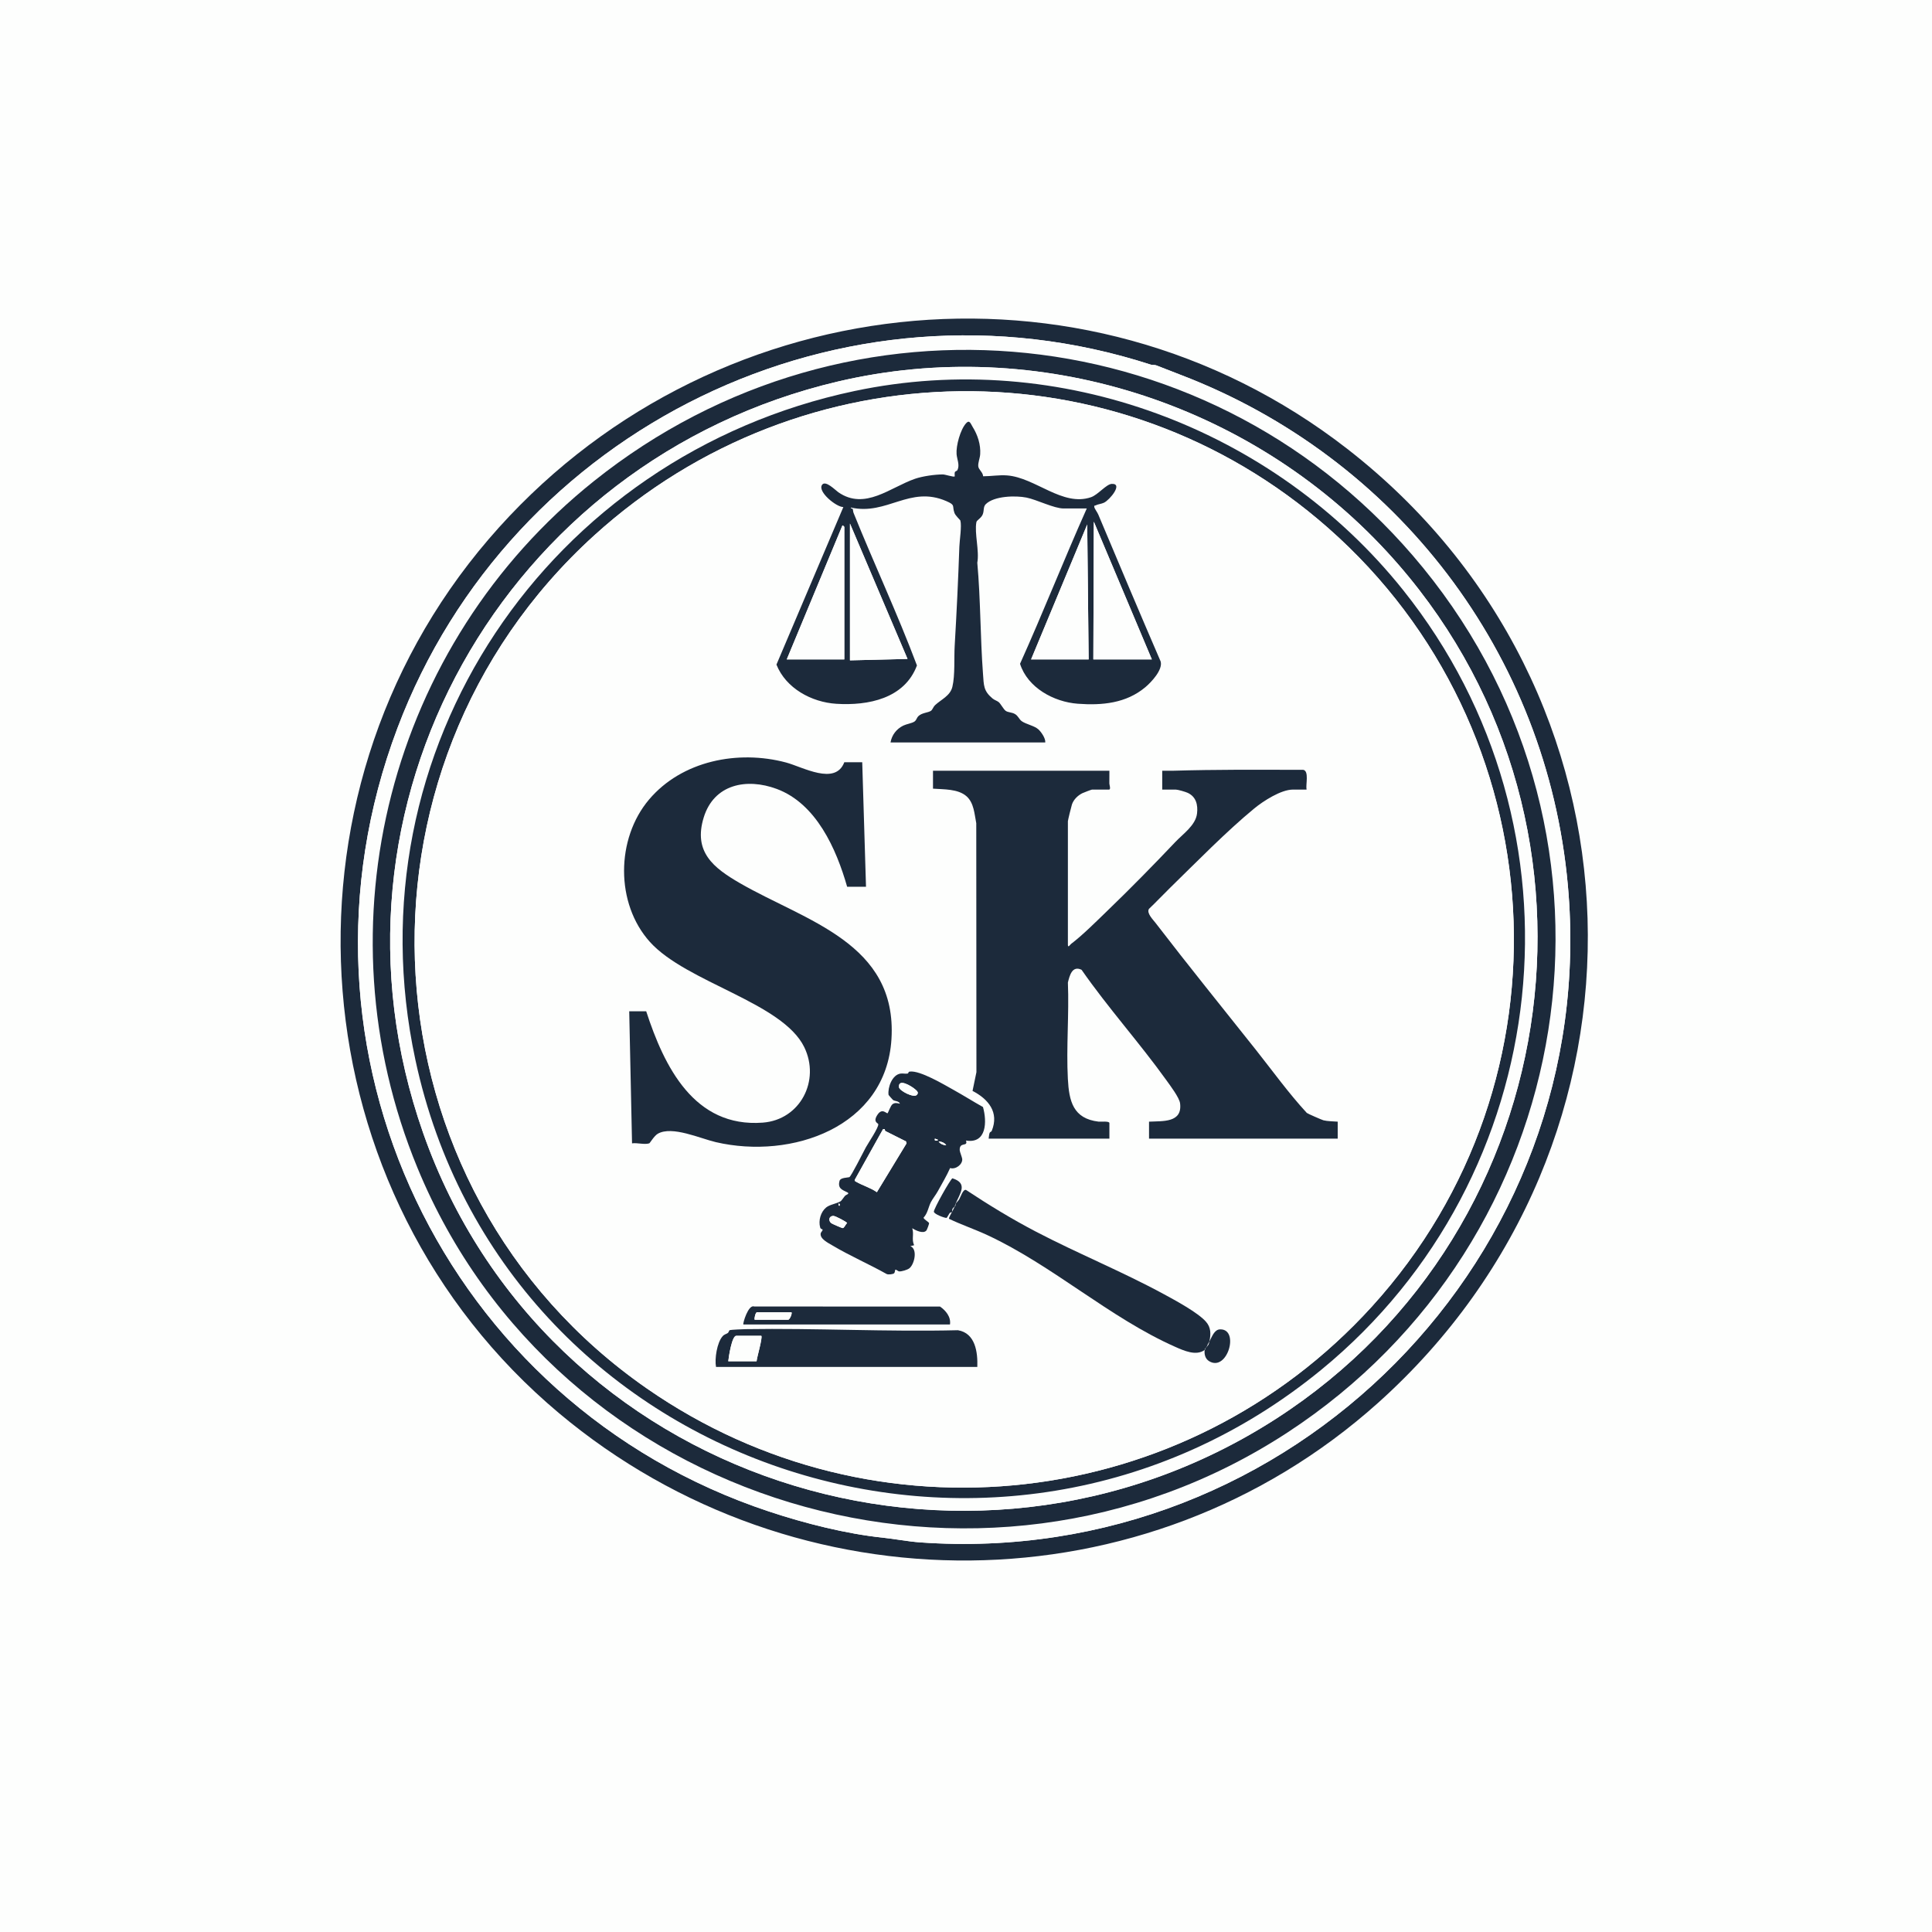
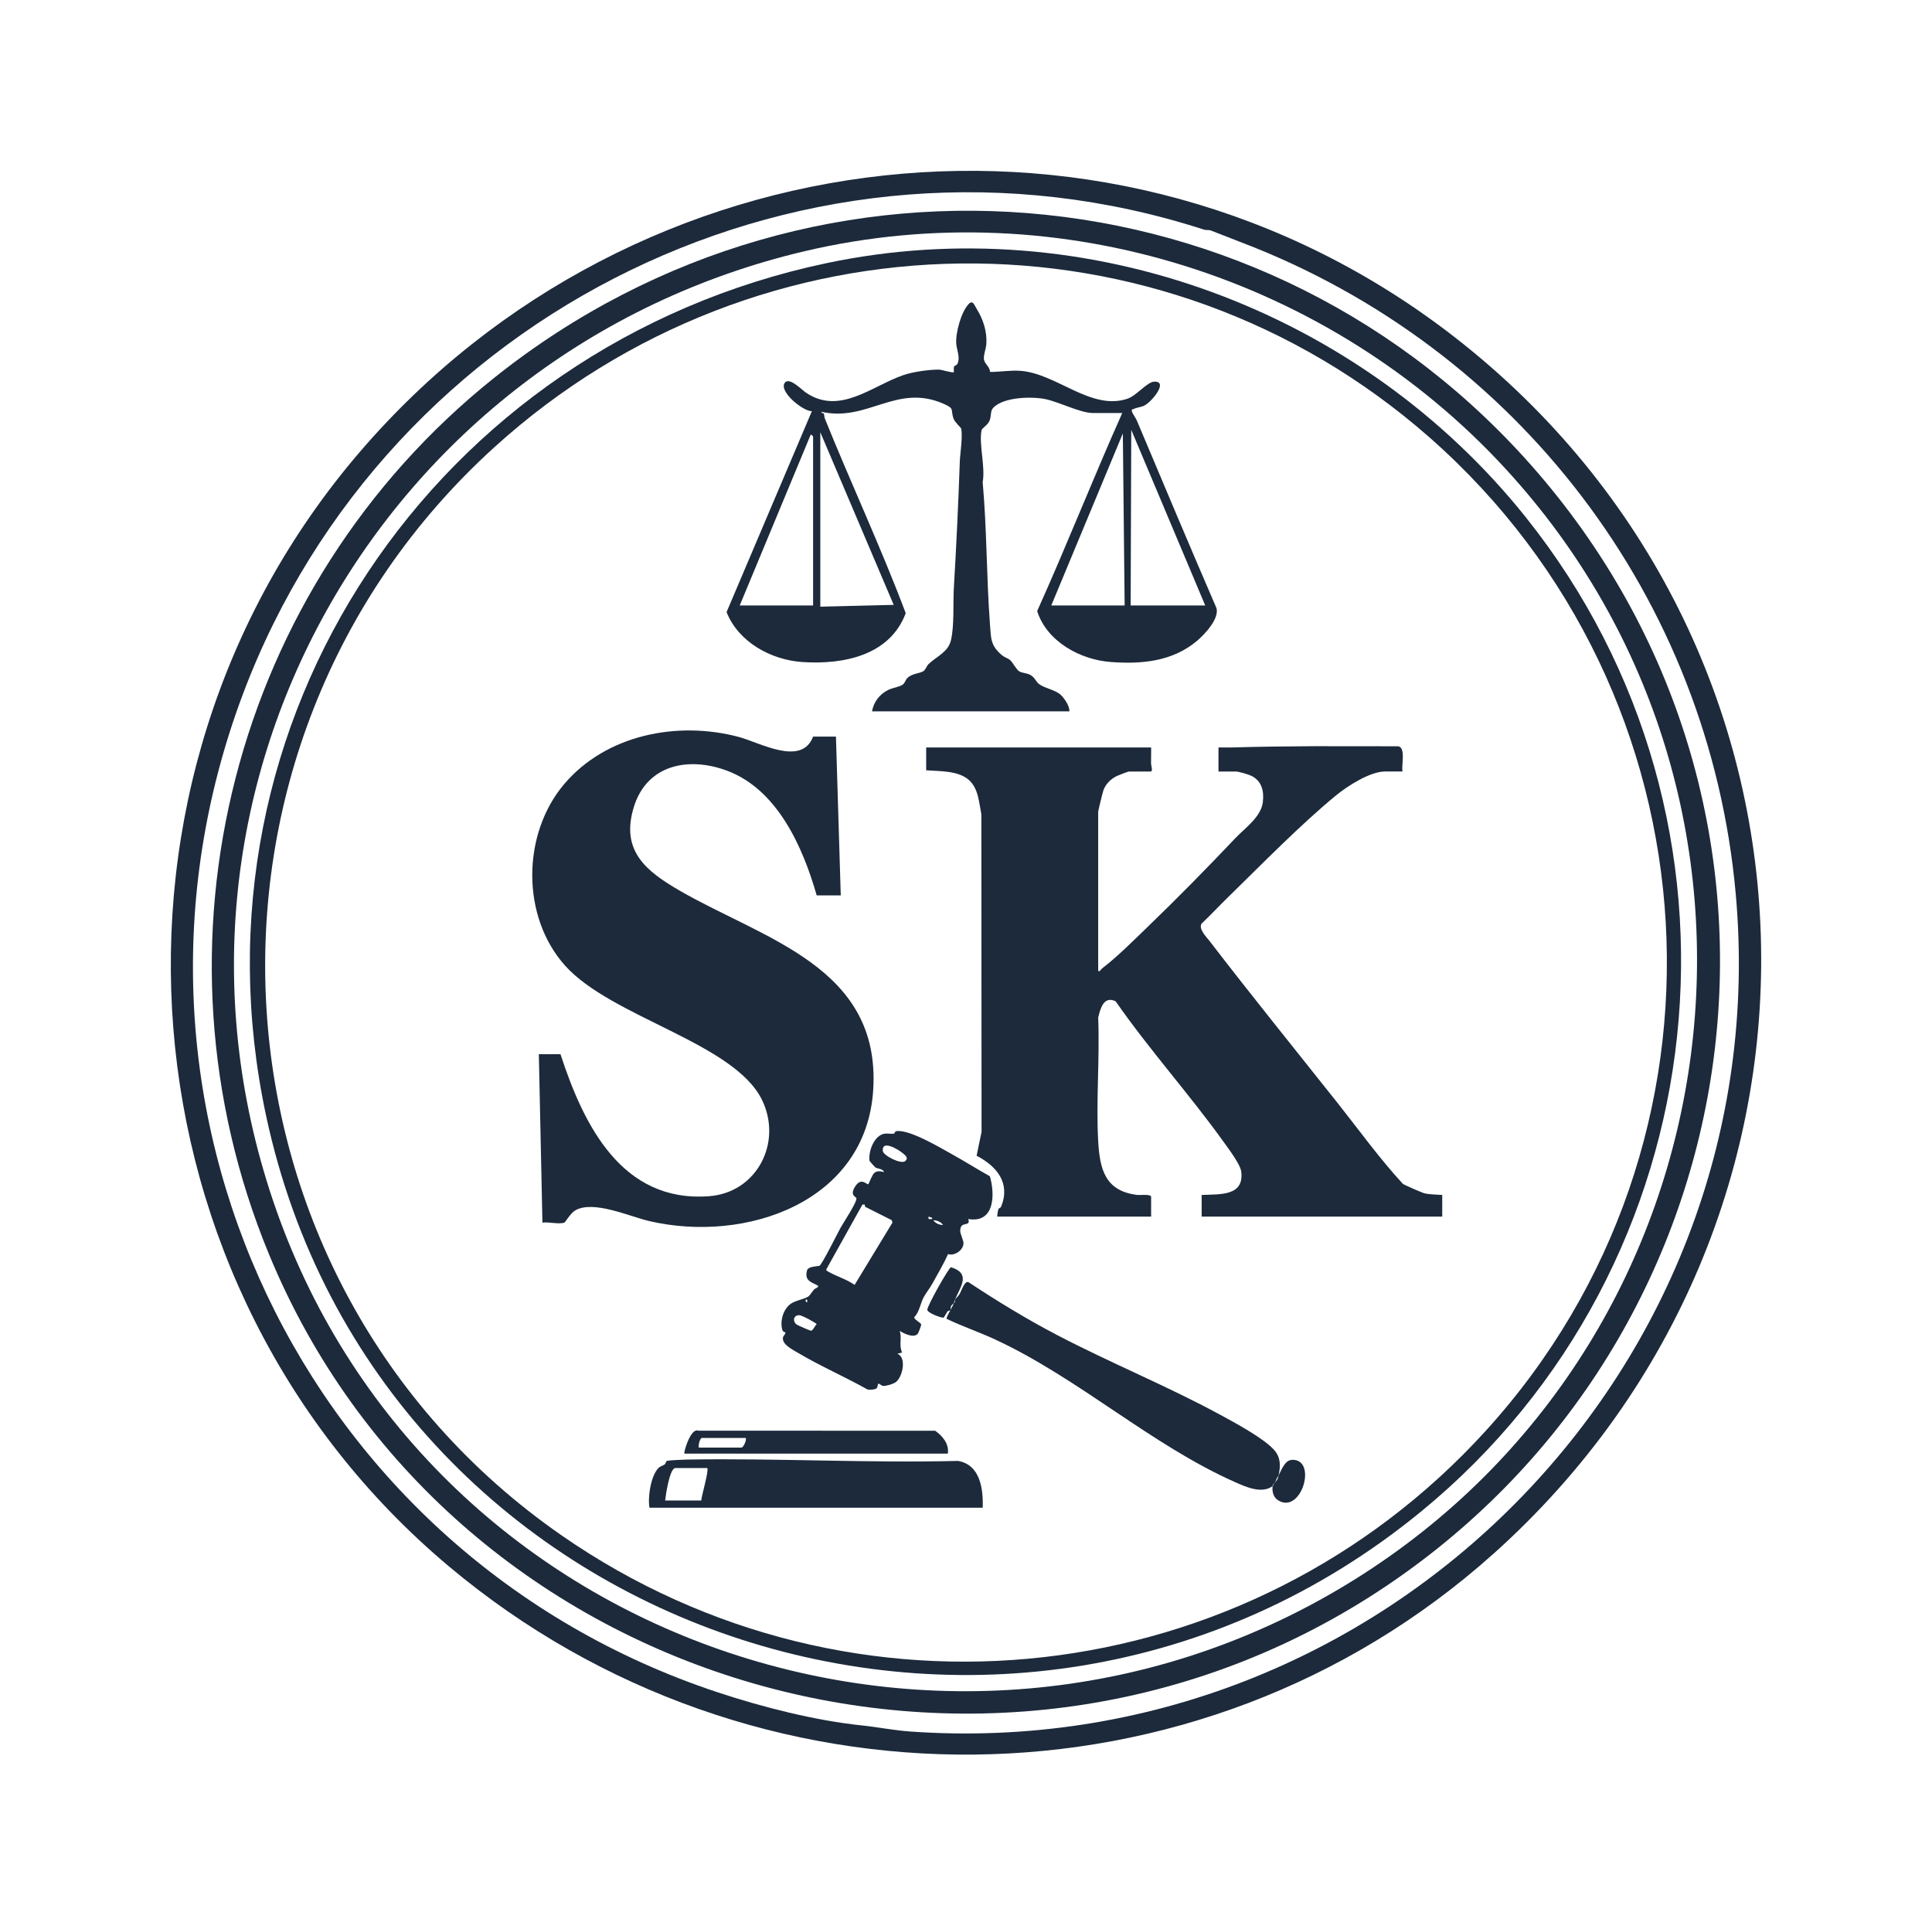
- <svg xmlns="http://www.w3.org/2000/svg" id="Layer_1" viewBox="0 0 2048 2048">
+ <svg xmlns="http://www.w3.org/2000/svg" id="Layer_1" viewBox="-142 -142 1606.13 1600.52">
  <defs>
-     <style>.cls-1{fill:#1c2a3b;}.cls-2{fill:#fdfefd;}</style>
+     <style>.cls-1{fill:#1c2a3b;}</style>
  </defs>
-   <path class="cls-2" d="M2048,0v2048H0V0h2048ZM1460.42,1487.42c308.67-276.19,295.36-757.25-32.52-1011.82-280.55-217.82-680.49-171.56-909.87,95.92-235.45,274.56-202.37,694.3,74.5,926.45,251.67,211.02,622.45,209.06,867.89-10.56Z" />
-   <path class="cls-1" d="M1460.42,1487.42c-245.44,219.61-616.22,221.57-867.89,10.56-276.87-232.15-309.94-651.89-74.5-926.45,229.38-267.48,629.32-313.74,909.87-95.92,327.88,254.57,341.19,735.63,32.52,1011.82ZM1225.73,387.32c-1.82-.72-3.89-.15-5.78-.76-326.63-105.76-678.67,67.37-798.64,385.25-128.79,341.26,50.05,716.41,393.92,830.47,38.35,12.72,81.8,23.64,120.22,27.67,13.33,1.4,26.64,4.09,40.07,5.05,392.98,27.9,721.87-303.08,686.48-696.48-22.08-245.44-181.61-453.71-410.74-541.26-8.52-3.26-17.65-6.83-25.52-9.93Z" />
-   <path class="cls-2" d="M1225.73,387.32c7.88,3.11,17,6.68,25.52,9.93,229.13,87.54,388.67,295.82,410.74,541.26,35.38,393.4-293.51,724.38-686.48,696.48-13.42-.95-26.73-3.65-40.07-5.05-38.42-4.03-81.86-14.95-120.22-27.67-343.86-114.06-522.7-489.21-393.92-830.47,119.96-317.88,472.01-491.01,798.64-385.25,1.89.61,3.95.04,5.78.76ZM1508.33,601.67c-218.55-267.62-607.86-308.29-878.8-91.64-216.58,173.18-293.32,469.98-187,727.94,147.96,358.97,597.04,493.28,922.38,280.44,310.09-202.86,379.03-628.24,143.42-916.75Z" />
-   <path class="cls-1" d="M1508.33,601.67c235.61,288.51,166.67,713.89-143.42,916.75-325.34,212.84-774.42,78.53-922.38-280.44-106.32-257.96-29.58-554.76,187-727.94,270.95-216.66,660.25-175.99,878.8,91.64ZM1470.65,585.35c-145.93-158.61-370.77-230.75-582.66-180.85-353.21,83.18-561.24,449.85-439.45,796.47,129.44,368.39,575.83,514.26,903.98,303.06,314.3-202.29,372.29-642.44,118.13-918.67Z" />
-   <path class="cls-2" d="M1470.65,585.35c254.16,276.24,196.17,716.39-118.13,918.67-328.15,211.2-774.54,65.33-903.98-303.06-121.79-346.62,86.25-713.29,439.45-796.47,211.89-49.9,436.73,22.25,582.66,180.85ZM1487.42,625.58c-137.04-171.46-364.39-256.97-581.46-211.11-324.65,68.58-536.06,379.88-465.69,708.76,92.9,434.16,617.82,609.57,960.28,328.83,249.33-204.39,288.94-573.65,86.86-826.48Z" />
-   <path class="cls-1" d="M1487.42,625.58c202.08,252.83,162.47,622.09-86.86,826.48-342.47,280.74-867.39,105.33-960.28-328.83-70.37-328.88,141.04-640.18,465.69-708.76,217.07-45.85,444.41,39.65,581.46,211.11ZM1407.58,559.42c-223.83-196.88-557.49-191.66-777.6,8.07-274.44,249.03-249.29,692.47,55.7,904.33,242.57,168.51,570.76,130.79,768.67-86.93,218-239.83,196.19-611.77-46.77-825.47Z" />
-   <path class="cls-2" d="M1407.58,559.42c242.96,213.7,264.77,585.64,46.77,825.47-197.91,217.72-526.09,255.43-768.67,86.93-304.98-211.86-330.14-655.3-55.7-904.33,220.11-199.73,553.76-204.95,777.6-8.07ZM944,787h164c.47-4.34-4.44-11.37-7.48-14.02-4.29-3.74-12.99-5.28-17.48-8.52-2.96-2.14-3.59-5.57-7.33-7.67-3.32-1.87-7.11-1.45-9.69-3.31-2.28-1.64-5.15-7.32-7.32-9.18-1.56-1.33-4.58-2.21-6.61-3.9-9.67-8.07-9.18-13.9-10.08-25.92-2.94-39.16-2.51-78.8-6.05-117.95,2.35-12.72-3.19-31.28-.97-43.05.41-2.15,5.21-4.33,6.74-8.26,1.62-4.13.33-7.95,3.21-10.79,8.98-8.9,31.52-9.32,43.11-6.99s29.12,11.55,39.45,11.55h24.5c-24.34,54.5-46.21,110.17-70.74,164.65,8.02,25.31,35.78,40.46,61.25,42.34,25.69,1.9,51.17-.45,71.5-17.47,6.5-5.45,18.78-18.54,16.31-27.34-22.4-51.81-44.26-103.82-66.16-155.84-1-2.37-3.86-6.04-4.18-7.85-.35-1.98.38-1.25,1.29-1.72,2.7-1.4,6.16-1.52,9.06-2.93,6.11-2.97,20.5-20.45,8.18-19.9-5.77.26-14.64,11.59-21.97,14.11-30.18,10.41-59.03-20.81-89.01-23.09-8.5-.65-16.96.9-25.41.91-.16-4.18-4.69-6.89-5.12-10.46-.46-3.76,1.76-8.75,2.02-12.87.65-10.27-2.62-20.41-8.02-29.05-2.04-3.28-3.2-7.89-6.89-3.86-6.12,6.69-10.82,23.9-10.11,32.86.42,5.26,3.55,11.37.94,16.73-.6,1.23-2.37,1.15-2.81,2.42s.07,4.13-.15,4.37c-.93,1-10.06-2.08-12.51-2.09-8.36-.01-21.56,1.85-29.48,4.59-26.33,9.09-53.16,33.79-81.33,14.3-3.23-2.24-13.6-13.07-17.25-7.88-5.13,7.28,15.38,23.8,22.56,23.56l-70.92,167.01c9.99,25.15,37.21,39.87,63.39,41.54,33.83,2.16,72.38-5.48,85.54-40.64-20.47-54.47-45.38-107.6-67.2-161.71-.56-1.38-.43-2.99-.84-3.95-.56-1.31-2.32-.12-1.95-1.73,38.29,8.62,62.31-23.75,101.25-6.77,9.95,4.34,5.75,4.69,8.51,12.49,1.01,2.84,6.11,7.49,6.24,7.98,1.63,5.93-.82,21.01-1.05,27.75-1.22,35.18-2.88,70.01-4.95,105.05-.77,13.14.52,31.12-2.45,43.55-2.31,9.66-11.96,13.42-18.46,19.54-1.75,1.65-2.6,4.71-4.17,5.83-3.12,2.22-9.55,1.89-13.6,5.9-1.5,1.48-1.85,4.08-3.96,5.54-2.61,1.8-8.36,2.61-11.75,4.25-7.22,3.49-12.28,9.96-13.62,17.88ZM895,808c-9.52,25.07-44.03,5.02-61.78.28-50.89-13.57-110.31-1.93-145.19,39.25-35.13,41.47-35.84,110.19.94,151,38.77,43.02,140.41,64.04,163.55,111.45,17.23,35.31-4.12,77.05-43.98,80.06-72.68,5.49-104.39-59.27-123.54-118.04h-18l2.99,140.01c5.46-.85,13.1,1.61,18.27-.02.65-.21,5.2-7.99,9.04-10.19,15.12-8.69,45.01,5.07,61.49,8.91,80.35,18.69,180.43-15.7,186.2-109.22,6.29-101.95-90.93-125.03-160.66-165.32-28.02-16.19-49.65-33.13-38.34-69.69,10.92-35.31,45.43-42,77.26-30.23,42.03,15.54,63.28,63.56,74.75,103.75h20l-4-132h-19ZM1385,837c-1.09-5.14,2.92-19.75-3.53-20.97-23.33.07-46.68-.18-70.01-.07-22.31.1-45.5.38-67.97,1.04-3.83.11-7.67-.06-11.49,0v20h14.5c2.12,0,10.25,2.37,12.55,3.45,8.89,4.18,10.94,12.71,9.84,21.94-1.48,12.48-14.96,21.66-22.93,30.07-23.73,25.05-48.18,49.93-73.08,73.92-11.59,11.17-25.04,24.7-37.64,34.3-.64.49-3.24,4.64-3.24.82v-131c0-.94,3.66-15.94,4.28-17.72,1.82-5.27,6.08-9.47,11.04-11.96,1.27-.64,9.63-3.82,10.18-3.82h18c2.3,0,.49-4.91.45-6.46-.1-4.51.17-9.05.05-13.54h-187v19c11.35.84,26.48.14,35.48,8.02,7.99,7.01,8.45,18.85,10.39,28.61l.17,263.91-4.12,19.85c16.82,8.74,28.38,22.68,20.37,42.36-.41,1.01-1.78,1.05-2.2,2.04-.68,1.59-.8,4.39-1.09,6.21h128v-16.5c0-2.37-9.35-1.26-11.48-1.52-26.96-3.25-31.29-21.51-32.56-45.44-1.77-33.44,1.41-68.44.04-102.04,1.85-7.44,4.52-18.27,14.5-13.49,27.97,40.23,61.44,77.35,89.92,117.08,4.02,5.6,13.75,18.44,14.5,24.49,2.58,20.8-18.26,18.66-32.91,19.42v18h200v-18c-4.57-.34-10.71-.37-15.06-1.44-1.58-.39-17.03-7.12-17.69-7.83-19.15-20.74-36.58-44.94-54.27-67.22-35.36-44.56-71.32-88.94-105.96-134.04-2.95-3.84-9.83-10.56-7.09-15.02,7.69-7.3,14.94-15.07,22.53-22.48,27.69-27,59.58-59.68,89.05-83.95,9.55-7.86,28.38-20.03,40.97-20.03h14.5ZM1023.99,1209.01c21.99,3.66,22.41-20.19,18.02-35.52-10.41-5.82-20.55-12.22-30.97-18.03-10.42-5.8-35.82-21.01-46.62-19.53-1.86.26-1.32,1.87-2.11,2.05-2.24.51-5.24-.32-7.77.07-8.83,1.36-13.61,14.63-12.63,22.49.05.38,4.48,5.31,4.78,5.52,1.94,1.31,6.29.95,7.3,3.94-2.73-.69-5.49-1.35-7.95.57-1.98,1.55-4.63,9.12-5.06,9.44-1.21.9-5.69-6.08-10.81,1.67-5.18,7.86.64,8.72.86,9.99.58,3.38-10.75,20.2-13.21,24.66-2.25,4.08-15.67,30.96-17.48,31.52-1.94.59-9.39.39-10.35,3.86-2.3,8.32,3.14,9.65,8.36,12.29,2.79,1.42-1.58,2.58-2.38,3.43-1.55,1.65-3.68,5.25-5.03,6.05-4.39,2.59-11.29,3.31-15.18,6.51-5.78,4.74-8.37,13.89-6.33,21.12.62,2.19,2.65,1.73,2.6,2.41-.11,1.51-1.81,2.47-2.06,4.05-.9,5.77,8.2,10.13,12.36,12.6,18.57,11.07,38.79,19.8,57.66,30.38,1.69.78,6.56.24,7.77-.79.99-.84,1.08-3.63,1.26-3.76.86-.65,2.76,1.64,4.26,1.74,2.56.16,8.57-1.61,10.69-3.29,5.48-4.33,9.02-20.47,1.05-23.47l4-.99c-2.9-6.43.11-11.51-2-17.99,3.46,2.16,11.73,6.35,15.06,2.32.56-.68,2.98-7.07,2.81-7.72-.37-1.38-6.33-4.4-5.77-5.96,4.28-4.49,5.12-11.36,7.69-16.34,1.82-3.53,5.28-7.8,7.38-11.62,4.44-8.1,9.25-16.05,12.98-24.51,5.83,1.86,13.33-3.82,12.85-9.59-.14-1.69-2.57-7.55-2.66-9.22-.49-9.66,9.11-3.06,6.65-10.35ZM1013,1276c4.7-11.24,13.34-21.65-3.38-26.95-1.95.58-19.93,32.44-19.67,35.43.23,2.58,11.34,6.73,13.47,6.55.41-.04,2.42-3.94,3.17-4.99.67-.93,2.33-.93,2.41-1.04-.59,1.19-3.55,6.25-3,6.99,13.17,6.31,27.12,11.01,40.36,17.15,69.38,32.2,129.95,87.8,199.43,118.57,8.95,3.96,22.22,10.01,31.21,3.29-.55,4.56.58,9.33,4.65,11.85,19.31,11.91,32.7-34,11.83-33.68-6.37.1-8.72,7.96-11.48,12.83,1.65-7.7,1.84-14.68-3.6-20.9-8.5-9.73-32.81-22.8-44.73-29.27-44.22-23.99-91.12-43.02-135.69-66.31-25.5-13.32-49.98-28.27-73.94-44.13-3.31-.94-5.58,7.15-7.24,9.91-1.2,1.99-2.95,3.4-3.8,4.7ZM788,1404h219c1.26-8.1-4.57-14.87-10.52-18.99l-197.04-.07c-6.23-2.47-12.31,18.24-11.44,19.06ZM1036,1449c.54-15.68-2.06-35.84-20.59-38.91-74.94,1.85-150.79-2.36-224.96-1.13-2.84.05-15.06.6-16.75,1.02-1.08.27-1.13,2.34-2.14,3.05-1.96,1.36-3.61,1.23-5.58,3.46-5.95,6.71-8.58,23.98-6.98,32.52h277Z" />
-   <path class="cls-2" d="M1012,1279c.29-.68.5-1.79,1-3-.28.42.6,1.78-1,3Z" />
-   <path class="cls-2" d="M1012,1279c-1.14,2.68-1.99,3.96-3,6,1.2-1.65-1.23-2.78,3-6Z" />
-   <path class="cls-2" d="M1279,1428c1.35-3.23,1.43-3.23,3-6-.96,4.46-.92,3.07-3,6Z" />
-   <path class="cls-2" d="M1278,1429c.11-.36.87-.69,1-1-.26.37-.68.67-1,1Z" />
-   <path class="cls-2" d="M1277,1431c.17-1.44.94-1.78,1-2-.17.18-.05,1.29-1,2Z" />
-   <path class="cls-1" d="M1385,837h-14.5c-12.59,0-31.43,12.17-40.97,20.03-29.47,24.26-61.37,56.94-89.05,83.95-7.59,7.4-14.84,15.17-22.53,22.48-2.74,4.46,4.14,11.19,7.09,15.02,34.63,45.09,70.6,89.48,105.96,134.04,17.68,22.28,35.11,46.49,54.27,67.22.66.71,16.11,7.44,17.69,7.83,4.35,1.07,10.49,1.1,15.06,1.44v18h-200v-18c14.65-.76,35.49,1.38,32.91-19.42-.75-6.05-10.48-18.89-14.5-24.49-28.48-39.72-61.95-76.85-89.92-117.08-9.98-4.78-12.65,6.05-14.5,13.49,1.37,33.61-1.81,68.61-.04,102.04,1.27,23.93,5.6,42.2,32.56,45.44,2.13.26,11.48-.86,11.48,1.52v16.5h-128c.29-1.81.41-4.62,1.09-6.21.42-.99,1.8-1.03,2.2-2.04,8.01-19.68-3.56-33.62-20.37-42.36l4.12-19.85-.17-263.91c-1.95-9.75-2.4-21.6-10.39-28.61-9-7.89-24.13-7.18-35.48-8.02v-19h187c.12,4.5-.15,9.04-.05,13.54.03,1.55,1.85,6.46-.45,6.46h-18c-.55,0-8.91,3.18-10.18,3.82-4.96,2.49-9.22,6.69-11.04,11.96-.61,1.78-4.28,16.79-4.28,17.72v131c0,3.82,2.59-.33,3.24-.82,12.6-9.6,26.05-23.13,37.64-34.3,24.9-23.99,49.35-48.87,73.08-73.92,7.96-8.41,21.45-17.59,22.93-30.07,1.1-9.23-.95-17.76-9.84-21.94-2.3-1.08-10.42-3.45-12.55-3.45h-14.5v-20c3.82-.07,7.66.11,11.49,0,22.47-.66,45.67-.94,67.97-1.04,23.34-.1,46.68.14,70.01.07,6.45,1.23,2.44,15.83,3.53,20.97Z" />
-   <path class="cls-1" d="M895,808h19l4,132h-20c-11.47-40.19-32.73-88.21-74.75-103.75-31.83-11.77-66.34-5.07-77.26,30.23-11.31,36.56,10.32,53.49,38.34,69.69,69.73,40.29,166.95,63.37,160.66,165.32-5.77,93.51-105.85,127.91-186.2,109.22-16.48-3.83-46.37-17.59-61.49-8.91-3.83,2.2-8.38,9.98-9.04,10.19-5.17,1.63-12.81-.83-18.27.02l-2.99-140.01h18c19.15,58.77,50.86,123.53,123.54,118.04,39.86-3.01,61.21-44.75,43.98-80.06-23.13-47.41-124.78-68.44-163.55-111.45-36.78-40.81-36.07-109.53-.94-151,34.88-41.18,94.3-52.82,145.19-39.25,17.76,4.74,52.27,24.78,61.78-.28Z" />
-   <path class="cls-1" d="M944,787c1.35-7.91,6.41-14.39,13.62-17.88,3.39-1.64,9.15-2.44,11.75-4.25,2.11-1.46,2.46-4.06,3.96-5.54,4.05-4.01,10.48-3.68,13.6-5.9,1.57-1.12,2.42-4.18,4.17-5.83,6.5-6.12,16.15-9.89,18.46-19.54,2.97-12.44,1.67-30.42,2.45-43.55,2.07-35.04,3.73-69.87,4.95-105.05.23-6.74,2.69-21.81,1.05-27.75-.14-.5-5.24-5.14-6.24-7.98-2.76-7.8,1.44-8.15-8.51-12.49-38.94-16.98-62.96,15.38-101.25,6.77-.38,1.61,1.39.42,1.95,1.73.41.96.28,2.57.84,3.95,21.82,54.11,46.73,107.24,67.2,161.71-13.16,35.17-51.7,42.8-85.54,40.64-26.17-1.67-53.4-16.39-63.39-41.54l70.92-167.01c-7.18.24-27.68-16.27-22.56-23.56,3.65-5.19,14.02,5.64,17.25,7.88,28.17,19.48,55-5.21,81.33-14.3,7.93-2.74,21.13-4.6,29.48-4.59,2.45,0,11.58,3.09,12.51,2.09.22-.24-.3-3.08.15-4.37s2.21-1.19,2.81-2.42c2.6-5.36-.53-11.47-.94-16.73-.71-8.95,3.99-26.17,10.11-32.86,3.68-4.03,4.84.58,6.89,3.86,5.39,8.64,8.67,18.78,8.02,29.05-.26,4.12-2.47,9.11-2.02,12.87.43,3.57,4.96,6.28,5.12,10.46,8.45,0,16.9-1.55,25.41-.91,29.98,2.28,58.83,33.5,89.01,23.09,7.33-2.53,16.2-13.86,21.97-14.11,12.32-.55-2.08,16.93-8.18,19.9-2.9,1.41-6.36,1.53-9.06,2.93-.9.47-1.64-.26-1.29,1.72.32,1.82,3.18,5.48,4.18,7.85,21.9,52.03,43.76,104.03,66.16,155.84,2.47,8.8-9.81,21.89-16.31,27.34-20.33,17.03-45.81,19.37-71.5,17.47-25.48-1.88-53.23-17.03-61.25-42.34,24.53-54.48,46.4-110.15,70.74-164.65h-24.5c-10.33,0-28.31-9.31-39.45-11.55s-34.13-1.91-43.11,6.99c-2.87,2.85-1.59,6.67-3.21,10.79s-6.34,6.1-6.74,8.26c-2.22,11.77,3.31,30.33.97,43.05,3.54,39.15,3.11,78.79,6.05,117.95.9,12.02.41,17.85,10.08,25.92,2.03,1.69,5.05,2.57,6.61,3.9,2.17,1.86,5.03,7.53,7.32,9.18,2.58,1.85,6.37,1.43,9.69,3.31,3.74,2.1,4.37,5.53,7.33,7.67,4.49,3.24,13.19,4.78,17.48,8.52,3.05,2.65,7.95,9.68,7.48,14.02h-164ZM1221,699l-61.5-146.01-.5,146.01h62ZM901,555v145l61.01-1.51-61.01-143.49ZM1154,699l-1.5-143.01-59.5,143.01h61ZM895,699v-140.5c0-.19-1.61-1.78-1.99-1.5l-59.01,142h61Z" />
-   <path class="cls-1" d="M1023.99,1209.01c2.46,7.29-7.14.68-6.65,10.35.08,1.67,2.52,7.53,2.66,9.22.48,5.77-7.02,11.45-12.85,9.59-3.74,8.46-8.55,16.41-12.98,24.51-2.1,3.83-5.56,8.1-7.38,11.62-2.58,4.99-3.41,11.85-7.69,16.34-.56,1.56,5.41,4.58,5.77,5.96.17.65-2.24,7.04-2.81,7.72-3.33,4.03-11.6-.16-15.06-2.32,2.1,6.48-.91,11.56,2,17.99l-4,.99c7.97,3,4.43,19.14-1.05,23.47-2.12,1.67-8.13,3.45-10.69,3.29-1.49-.1-3.39-2.39-4.26-1.74-.18.14-.27,2.92-1.26,3.76-1.21,1.03-6.08,1.57-7.77.79-18.87-10.58-39.08-19.32-57.66-30.38-4.16-2.48-13.26-6.83-12.36-12.6.25-1.58,1.95-2.54,2.06-4.05.05-.68-1.98-.22-2.6-2.41-2.03-7.23.56-16.38,6.33-21.12,3.89-3.19,10.79-3.92,15.18-6.51,1.35-.79,3.47-4.4,5.03-6.05.8-.85,5.17-2.01,2.38-3.43-5.22-2.65-10.66-3.97-8.36-12.29.96-3.47,8.41-3.27,10.35-3.86,1.81-.55,15.24-27.44,17.48-31.52,2.45-4.46,13.79-21.28,13.21-24.66-.22-1.27-6.04-2.14-.86-9.99,5.11-7.75,9.6-.77,10.81-1.67.43-.32,3.08-7.89,5.06-9.44,2.46-1.92,5.22-1.26,7.95-.57-1-2.98-5.35-2.63-7.3-3.94-.3-.2-4.73-5.14-4.78-5.52-.99-7.85,3.8-21.13,12.63-22.49,2.52-.39,5.52.44,7.77-.07.8-.18.26-1.8,2.11-2.05,10.79-1.48,36.2,13.73,46.62,19.53,10.42,5.8,20.56,12.21,30.97,18.03,4.38,15.34,3.96,39.19-18.02,35.52ZM971.74,1160.74c2.69-2.62.11-4.45-1.84-6.16-3.61-3.15-17.93-11.99-16.93-2.11.39,3.77,15.43,11.52,18.76,8.27ZM937.98,1197.02c-.27-.18-1.36.05-1.97-.01l-29.92,53.62c-.42,1.33.7,1.64,1.62,2.17,6.6,3.83,15.31,6.31,21.8,10.96l31.46-51.77-.6-2.05-21.73-10.91c-.86-.52-.59-1.95-.68-2.01ZM993.99,1208.01l-2.98-1.01c-.5,2.63.57,2.09,2.98,1.99v-.98ZM1003,1213.99c-1.43-2.52-5.23-3.96-8-3.98,1.43,2.52,5.23,3.96,8,3.98ZM889.99,1277.99c.72-1.4-.63-2.67-.98-1.99-.72,1.4.63,2.67.98,1.99ZM881.31,1296.69c.84.63,11.41,5.3,12.06,5.17,1.74-.33,3.06-4.27,4.61-5.36-.02-.96-12.36-7.59-14.5-7.57-5.02.04-5.6,5.21-2.17,7.76Z" />
-   <path class="cls-1" d="M1277,1431c.95-.71.83-1.82,1-2,.32-.33.74-.63,1-1,2.08-2.93,2.04-1.54,3-6,2.76-4.86,5.11-12.73,11.48-12.83,20.87-.32,7.48,45.59-11.83,33.68-4.07-2.51-5.2-7.28-4.65-11.85Z" />
-   <path class="cls-1" d="M1013,1276c-.5,1.21-.71,2.32-1,3-4.23,3.22-1.8,4.35-3,6-.08.11-1.75.12-2.41,1.04-.76,1.05-2.76,4.95-3.17,4.99-2.12.18-13.24-3.97-13.47-6.55-.26-2.99,17.72-34.85,19.67-35.43,16.72,5.3,8.08,15.71,3.38,26.95Z" />
-   <path class="cls-1" d="M1282,1422c-1.57,2.77-1.65,2.77-3,6-.13.31-.89.64-1,1-.06.22-.83.56-1,2-8.99,6.72-22.26.68-31.21-3.29-69.48-30.77-130.05-86.37-199.43-118.57-13.24-6.14-27.19-10.84-40.36-17.15-.55-.73,2.41-5.8,3-6.99,1.01-2.04,1.86-3.32,3-6,1.6-1.22.72-2.58,1-3,.86-1.3,2.6-2.71,3.8-4.7,1.66-2.75,3.93-10.84,7.24-9.91,23.96,15.86,48.44,30.81,73.94,44.13,44.57,23.29,91.48,42.32,135.69,66.31,11.92,6.47,36.23,19.54,44.73,29.27,5.44,6.22,5.25,13.2,3.6,20.9Z" />
-   <path class="cls-1" d="M1036,1449h-277c-1.6-8.54,1.03-25.81,6.98-32.52,1.97-2.22,3.62-2.1,5.58-3.46,1.01-.7,1.06-2.78,2.14-3.05,1.7-.43,13.92-.98,16.75-1.02,74.17-1.22,150.03,2.98,224.96,1.13,18.52,3.07,21.12,23.23,20.59,38.91ZM807,1416h-26.5c-4.73,0-8.01,22.45-8.5,27h30c.25-3.87,6.62-25.36,5-27Z" />
-   <path class="cls-1" d="M788,1404c-.86-.82,5.22-21.52,11.44-19.06l197.04.07c5.95,4.11,11.77,10.88,10.52,18.99h-219ZM839,1391h-36.5c-1.54,0-3.15,6.32-2.5,8h35.5c1.44,0,4.43-6.11,3.5-8Z" />
-   <polygon class="cls-2" points="1221 699 1159 699 1159.5 552.99 1221 699" />
-   <polygon class="cls-2" points="1154 699 1093 699 1152.5 555.99 1154 699" />
-   <path class="cls-2" d="M895,699h-61l59.01-142c.37-.29,1.99,1.31,1.99,1.5v140.5Z" />
-   <polygon class="cls-2" points="901 555 962.01 698.49 901 700 901 555" />
-   <path class="cls-2" d="M937.98,1197.02c.09.06-.18,1.49.68,2.01l21.73,10.91.6,2.05-31.46,51.77c-6.49-4.65-15.21-7.13-21.8-10.96-.91-.53-2.04-.83-1.62-2.17l29.92-53.62c.61.06,1.7-.17,1.97.01Z" />
-   <path class="cls-2" d="M971.74,1160.74c-3.33,3.25-18.38-4.49-18.76-8.27-1.01-9.88,13.32-1.04,16.93,2.11,1.95,1.7,4.52,3.53,1.84,6.16Z" />
-   <path class="cls-2" d="M881.31,1296.69c-3.43-2.55-2.85-7.73,2.17-7.76,2.15-.02,14.48,6.61,14.5,7.57-1.55,1.09-2.88,5.04-4.61,5.36-.64.12-11.22-4.55-12.06-5.17Z" />
-   <path class="cls-2" d="M1003,1213.99c-2.76-.02-6.57-1.46-8-3.98,2.76.02,6.57,1.46,8,3.98Z" />
-   <path class="cls-2" d="M993.99,1208.01v.98c-2.41.1-3.48.64-2.98-1.99l2.98,1.01Z" />
-   <path class="cls-2" d="M889.99,1277.99c-.35.68-1.7-.59-.98-1.99.35-.68,1.7.59.98,1.99Z" />
-   <path class="cls-2" d="M807,1416c1.62,1.64-4.75,23.13-5,27h-30c.49-4.55,3.77-27,8.5-27h26.5Z" />
-   <path class="cls-2" d="M839,1391c.93,1.89-2.06,8-3.5,8h-35.5c-.65-1.68.96-8,2.5-8h36.5Z" />
+   <path class="cls-1" d="M1099.37,1149.73c-245.44,219.61-616.22,221.57-867.89,10.56C-45.39,928.14-78.46,508.4,156.98,233.84,386.36-33.64,786.3-79.9,1066.85,137.92c327.88,254.57,341.19,735.63,32.52,1011.82h0ZM864.68,49.63c-1.82-.72-3.89-.15-5.78-.76C532.27-56.89,180.23,116.24,60.26,434.12c-128.79,341.26,50.05,716.41,393.92,830.47,38.35,12.72,81.8,23.64,120.22,27.67,13.33,1.4,26.64,4.09,40.07,5.05,392.98,27.9,721.87-303.08,686.48-696.48-22.08-245.44-181.61-453.71-410.74-541.26-8.52-3.26-17.65-6.83-25.52-9.93h-.01Z" />
+   <path class="cls-1" d="M1147.28,263.98c235.61,288.51,166.67,713.89-143.42,916.75-325.34,212.84-774.42,78.53-922.38-280.44C-24.84,642.33,51.9,345.53,268.48,172.35,539.43-44.31,928.73-3.64,1147.28,263.99h0ZM1109.6,247.66C963.67,89.05,738.83,16.91,526.94,66.81,173.73,149.99-34.3,516.66,87.49,863.28c129.44,368.39,575.83,514.26,903.98,303.06,314.3-202.29,372.29-642.44,118.13-918.67h0Z" />
+   <path class="cls-1" d="M1126.37,287.89c202.08,252.83,162.47,622.09-86.86,826.48-342.47,280.74-867.39,105.33-960.28-328.83C8.86,456.66,220.27,145.36,544.92,76.78c217.07-45.85,444.41,39.65,581.46,211.11h-.01ZM1046.53,221.73C822.7,24.85,489.04,30.07,268.93,229.8-5.51,478.83,19.64,922.27,324.63,1134.13c242.57,168.51,570.76,130.79,768.67-86.93,218-239.83,196.19-611.77-46.77-825.47h0Z" />
+   <path class="cls-1" d="M1023.95,499.31h-14.5c-12.59,0-31.43,12.17-40.97,20.03-29.47,24.26-61.37,56.94-89.05,83.95-7.59,7.4-14.84,15.17-22.53,22.48-2.74,4.46,4.14,11.19,7.09,15.02,34.63,45.09,70.6,89.48,105.96,134.04,17.68,22.28,35.11,46.49,54.27,67.22.66.71,16.11,7.44,17.69,7.83,4.35,1.07,10.49,1.1,15.06,1.44v18h-200v-18c14.65-.76,35.49,1.38,32.91-19.42-.75-6.05-10.48-18.89-14.5-24.49-28.48-39.72-61.95-76.85-89.92-117.08-9.98-4.78-12.65,6.05-14.5,13.49,1.37,33.61-1.81,68.61-.04,102.04,1.27,23.93,5.6,42.2,32.56,45.44,2.13.26,11.48-.86,11.48,1.52v16.5h-128c.29-1.81.41-4.62,1.09-6.21.42-.99,1.8-1.03,2.2-2.04,8.01-19.68-3.56-33.62-20.37-42.36l4.12-19.85-.17-263.91c-1.95-9.75-2.4-21.6-10.39-28.61-9-7.89-24.13-7.18-35.48-8.02v-19h187c.12,4.5-.15,9.04-.05,13.54.03,1.55,1.85,6.46-.45,6.46h-18c-.55,0-8.91,3.18-10.18,3.82-4.96,2.49-9.22,6.69-11.04,11.96-.61,1.78-4.28,16.79-4.28,17.72v131c0,3.82,2.59-.33,3.24-.82,12.6-9.6,26.05-23.13,37.64-34.3,24.9-23.99,49.35-48.87,73.08-73.92,7.96-8.41,21.45-17.59,22.93-30.07,1.1-9.23-.95-17.76-9.84-21.94-2.3-1.08-10.42-3.45-12.55-3.45h-14.5v-20c3.82-.07,7.66.11,11.49,0,22.47-.66,45.67-.94,67.97-1.04,23.34-.1,46.68.14,70.01.07,6.45,1.23,2.44,15.83,3.53,20.97h0Z" />
+   <path class="cls-1" d="M533.95,470.31h19l4,132h-20c-11.47-40.19-32.73-88.21-74.75-103.75-31.83-11.77-66.34-5.07-77.26,30.23-11.31,36.56,10.32,53.49,38.34,69.69,69.73,40.29,166.95,63.37,160.66,165.32-5.77,93.51-105.85,127.91-186.2,109.22-16.48-3.83-46.37-17.59-61.49-8.91-3.83,2.2-8.38,9.98-9.04,10.19-5.17,1.63-12.81-.83-18.27.02l-2.99-140.01h18c19.15,58.77,50.86,123.53,123.54,118.04,39.86-3.01,61.21-44.75,43.98-80.06-23.13-47.41-124.78-68.44-163.55-111.45-36.78-40.81-36.07-109.53-.94-151,34.88-41.18,94.3-52.82,145.19-39.25,17.76,4.74,52.27,24.78,61.78-.28h0Z" />
+   <path class="cls-1" d="M582.95,449.31c1.35-7.91,6.41-14.39,13.62-17.88,3.39-1.64,9.15-2.44,11.75-4.25,2.11-1.46,2.46-4.06,3.96-5.54,4.05-4.01,10.48-3.68,13.6-5.9,1.57-1.12,2.42-4.18,4.17-5.83,6.5-6.12,16.15-9.89,18.46-19.54,2.97-12.44,1.67-30.42,2.45-43.55,2.07-35.04,3.73-69.87,4.95-105.05.23-6.74,2.69-21.81,1.05-27.75-.14-.5-5.24-5.14-6.24-7.98-2.76-7.8,1.44-8.15-8.51-12.49-38.94-16.98-62.96,15.38-101.25,6.77-.38,1.61,1.39.42,1.95,1.73.41.96.28,2.57.84,3.95,21.82,54.11,46.73,107.24,67.2,161.71-13.16,35.17-51.7,42.8-85.54,40.64-26.17-1.67-53.4-16.39-63.39-41.54l70.92-167.01c-7.18.24-27.68-16.27-22.56-23.56,3.65-5.19,14.02,5.64,17.25,7.88,28.17,19.48,55-5.21,81.33-14.3,7.93-2.74,21.13-4.6,29.48-4.59,2.45,0,11.58,3.09,12.51,2.09.22-.24-.3-3.08.15-4.37s2.21-1.19,2.81-2.42c2.6-5.36-.53-11.47-.94-16.73-.71-8.95,3.99-26.17,10.11-32.86,3.68-4.03,4.84.58,6.89,3.86,5.39,8.64,8.67,18.78,8.02,29.05-.26,4.12-2.47,9.11-2.02,12.87.43,3.57,4.96,6.28,5.12,10.46,8.45,0,16.9-1.55,25.41-.91,29.98,2.28,58.83,33.5,89.01,23.09,7.33-2.53,16.2-13.86,21.97-14.11,12.32-.55-2.08,16.93-8.18,19.9-2.9,1.41-6.36,1.53-9.06,2.93-.9.47-1.64-.26-1.29,1.72.32,1.82,3.18,5.48,4.18,7.85,21.9,52.03,43.76,104.03,66.16,155.84,2.47,8.8-9.81,21.89-16.31,27.34-20.33,17.03-45.81,19.37-71.5,17.47-25.48-1.88-53.23-17.03-61.25-42.34,24.53-54.48,46.4-110.15,70.74-164.65h-24.5c-10.33,0-28.31-9.31-39.45-11.55s-34.13-1.91-43.11,6.99c-2.87,2.85-1.59,6.67-3.21,10.79s-6.34,6.1-6.74,8.26c-2.22,11.77,3.31,30.33.97,43.05,3.54,39.15,3.11,78.79,6.05,117.95.9,12.02.41,17.85,10.08,25.92,2.03,1.69,5.05,2.57,6.61,3.9,2.17,1.86,5.03,7.53,7.32,9.18,2.58,1.85,6.37,1.43,9.69,3.31,3.74,2.1,4.37,5.53,7.33,7.67,4.49,3.24,13.19,4.78,17.48,8.52,3.05,2.65,7.95,9.68,7.48,14.02h-164.02ZM859.95,361.31l-61.5-146.01-.5,146.01h62ZM539.95,217.31v145l61.01-1.51-61.01-143.49ZM792.95,361.31l-1.5-143.01-59.5,143.01h61ZM533.95,361.31v-140.5c0-.19-1.61-1.78-1.99-1.5l-59.01,142h61Z" />
+   <path class="cls-1" d="M662.94,871.32c2.46,7.29-7.14.68-6.65,10.35.08,1.67,2.52,7.53,2.66,9.22.48,5.77-7.02,11.45-12.85,9.59-3.74,8.46-8.55,16.41-12.98,24.51-2.1,3.83-5.56,8.1-7.38,11.62-2.58,4.99-3.41,11.85-7.69,16.34-.56,1.56,5.41,4.58,5.77,5.96.17.65-2.24,7.04-2.81,7.72-3.33,4.03-11.6-.16-15.06-2.32,2.1,6.48-.91,11.56,2,17.99l-4,.99c7.97,3,4.43,19.14-1.05,23.47-2.12,1.67-8.13,3.45-10.69,3.29-1.49-.1-3.39-2.39-4.26-1.74-.18.14-.27,2.92-1.26,3.76-1.21,1.03-6.08,1.57-7.77.79-18.87-10.58-39.08-19.32-57.66-30.38-4.16-2.48-13.26-6.83-12.36-12.6.25-1.58,1.95-2.54,2.06-4.05.05-.68-1.98-.22-2.6-2.41-2.03-7.23.56-16.38,6.33-21.12,3.89-3.19,10.79-3.92,15.18-6.51,1.35-.79,3.47-4.4,5.03-6.05.8-.85,5.17-2.01,2.38-3.43-5.22-2.65-10.66-3.97-8.36-12.29.96-3.47,8.41-3.27,10.35-3.86,1.81-.55,15.24-27.44,17.48-31.52,2.45-4.46,13.79-21.28,13.21-24.66-.22-1.27-6.04-2.14-.86-9.99,5.11-7.75,9.6-.77,10.81-1.67.43-.32,3.08-7.89,5.06-9.44,2.46-1.92,5.22-1.26,7.95-.57-1-2.98-5.35-2.63-7.3-3.94-.3-.2-4.73-5.14-4.78-5.52-.99-7.85,3.8-21.13,12.63-22.49,2.52-.39,5.52.44,7.77-.07.8-.18.26-1.8,2.11-2.05,10.79-1.48,36.2,13.73,46.62,19.53s20.56,12.21,30.97,18.03c4.38,15.34,3.96,39.19-18.02,35.52h.02ZM610.69,823.05c2.69-2.62.11-4.45-1.84-6.16-3.61-3.15-17.93-11.99-16.93-2.11.39,3.77,15.43,11.52,18.76,8.27h.01ZM576.93,859.33c-.27-.18-1.36.05-1.97-.01l-29.92,53.62c-.42,1.33.7,1.64,1.62,2.17,6.6,3.83,15.31,6.31,21.8,10.96l31.46-51.77-.6-2.05-21.73-10.91c-.86-.52-.59-1.95-.68-2.01h.02ZM632.94,870.32l-2.98-1.01c-.5,2.63.57,2.09,2.98,1.99v-.98ZM641.95,876.3c-1.43-2.52-5.23-3.96-8-3.98,1.43,2.52,5.23,3.96,8,3.98ZM528.94,940.3c.72-1.4-.63-2.67-.98-1.99-.72,1.4.63,2.67.98,1.99ZM520.26,959c.84.63,11.41,5.3,12.06,5.17,1.74-.33,3.06-4.27,4.61-5.36-.02-.96-12.36-7.59-14.5-7.57-5.02.04-5.6,5.21-2.17,7.76h0Z" />
+   <path class="cls-1" d="M915.95,1093.31c.95-.71.83-1.82,1-2,.32-.33.74-.63,1-1,2.08-2.93,2.04-1.54,3-6,2.76-4.86,5.11-12.73,11.48-12.83,20.87-.32,7.48,45.59-11.83,33.68-4.07-2.51-5.2-7.28-4.65-11.85h0Z" />
+   <path class="cls-1" d="M651.95,938.31c-.5,1.21-.71,2.32-1,3-4.23,3.22-1.8,4.35-3,6-.08.11-1.75.12-2.41,1.04-.76,1.05-2.76,4.95-3.17,4.99-2.12.18-13.24-3.97-13.47-6.55-.26-2.99,17.72-34.85,19.67-35.43,16.72,5.3,8.08,15.71,3.38,26.95h0Z" />
+   <path class="cls-1" d="M920.95,1084.31c-1.57,2.77-1.65,2.77-3,6-.13.31-.89.64-1,1-.06.22-.83.56-1,2-8.99,6.72-22.26.68-31.21-3.29-69.48-30.77-130.05-86.37-199.43-118.57-13.24-6.14-27.19-10.84-40.36-17.15-.55-.73,2.41-5.8,3-6.99,1.01-2.04,1.86-3.32,3-6,1.6-1.22.72-2.58,1-3,.86-1.3,2.6-2.71,3.8-4.7,1.66-2.75,3.93-10.84,7.24-9.91,23.96,15.86,48.44,30.81,73.94,44.13,44.57,23.29,91.48,42.32,135.69,66.31,11.92,6.47,36.23,19.54,44.73,29.27,5.44,6.22,5.25,13.2,3.6,20.9h0Z" />
+   <path class="cls-1" d="M674.95,1111.31h-277c-1.6-8.54,1.03-25.81,6.98-32.52,1.97-2.22,3.62-2.1,5.58-3.46,1.01-.7,1.06-2.78,2.14-3.05,1.7-.43,13.92-.98,16.75-1.02,74.17-1.22,150.03,2.98,224.96,1.13,18.52,3.07,21.12,23.23,20.59,38.91h0ZM445.95,1078.31h-26.5c-4.73,0-8.01,22.45-8.5,27h30c.25-3.87,6.62-25.36,5-27Z" />
+   <path class="cls-1" d="M426.95,1066.31c-.86-.82,5.22-21.52,11.44-19.06l197.04.07c5.95,4.11,11.77,10.88,10.52,18.99h-219ZM477.95,1053.31h-36.5c-1.54,0-3.15,6.32-2.5,8h35.5c1.44,0,4.43-6.11,3.5-8Z" />
</svg>
